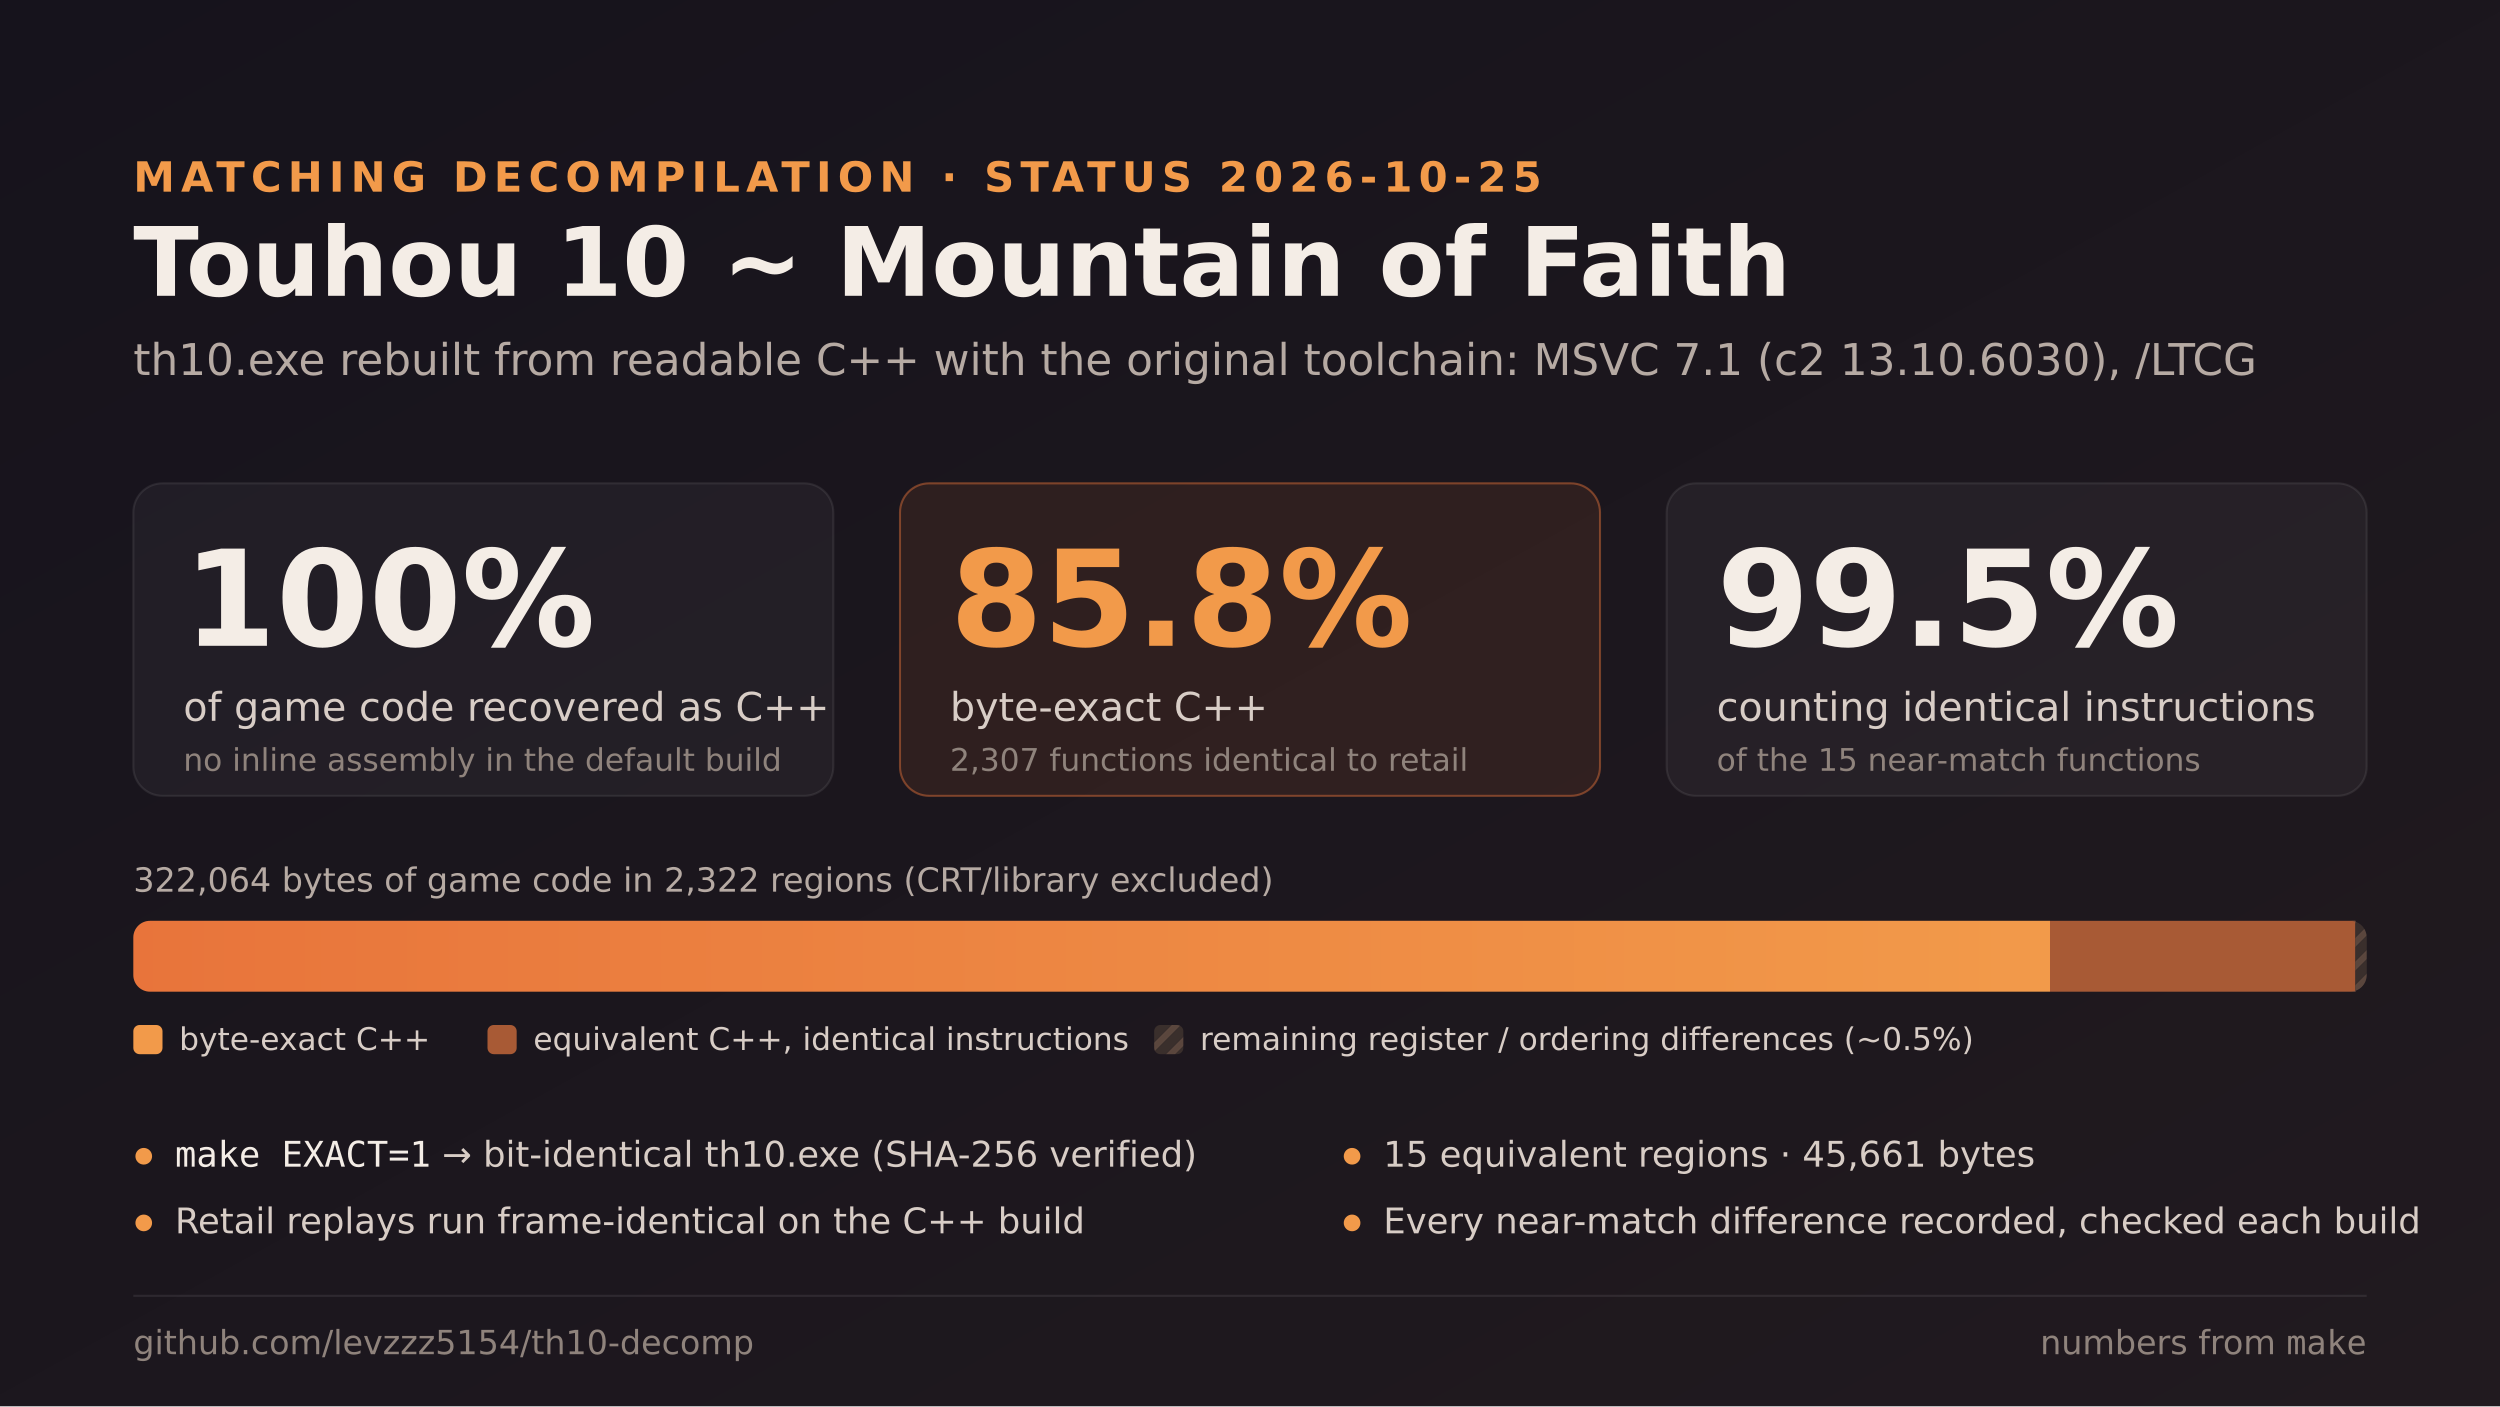
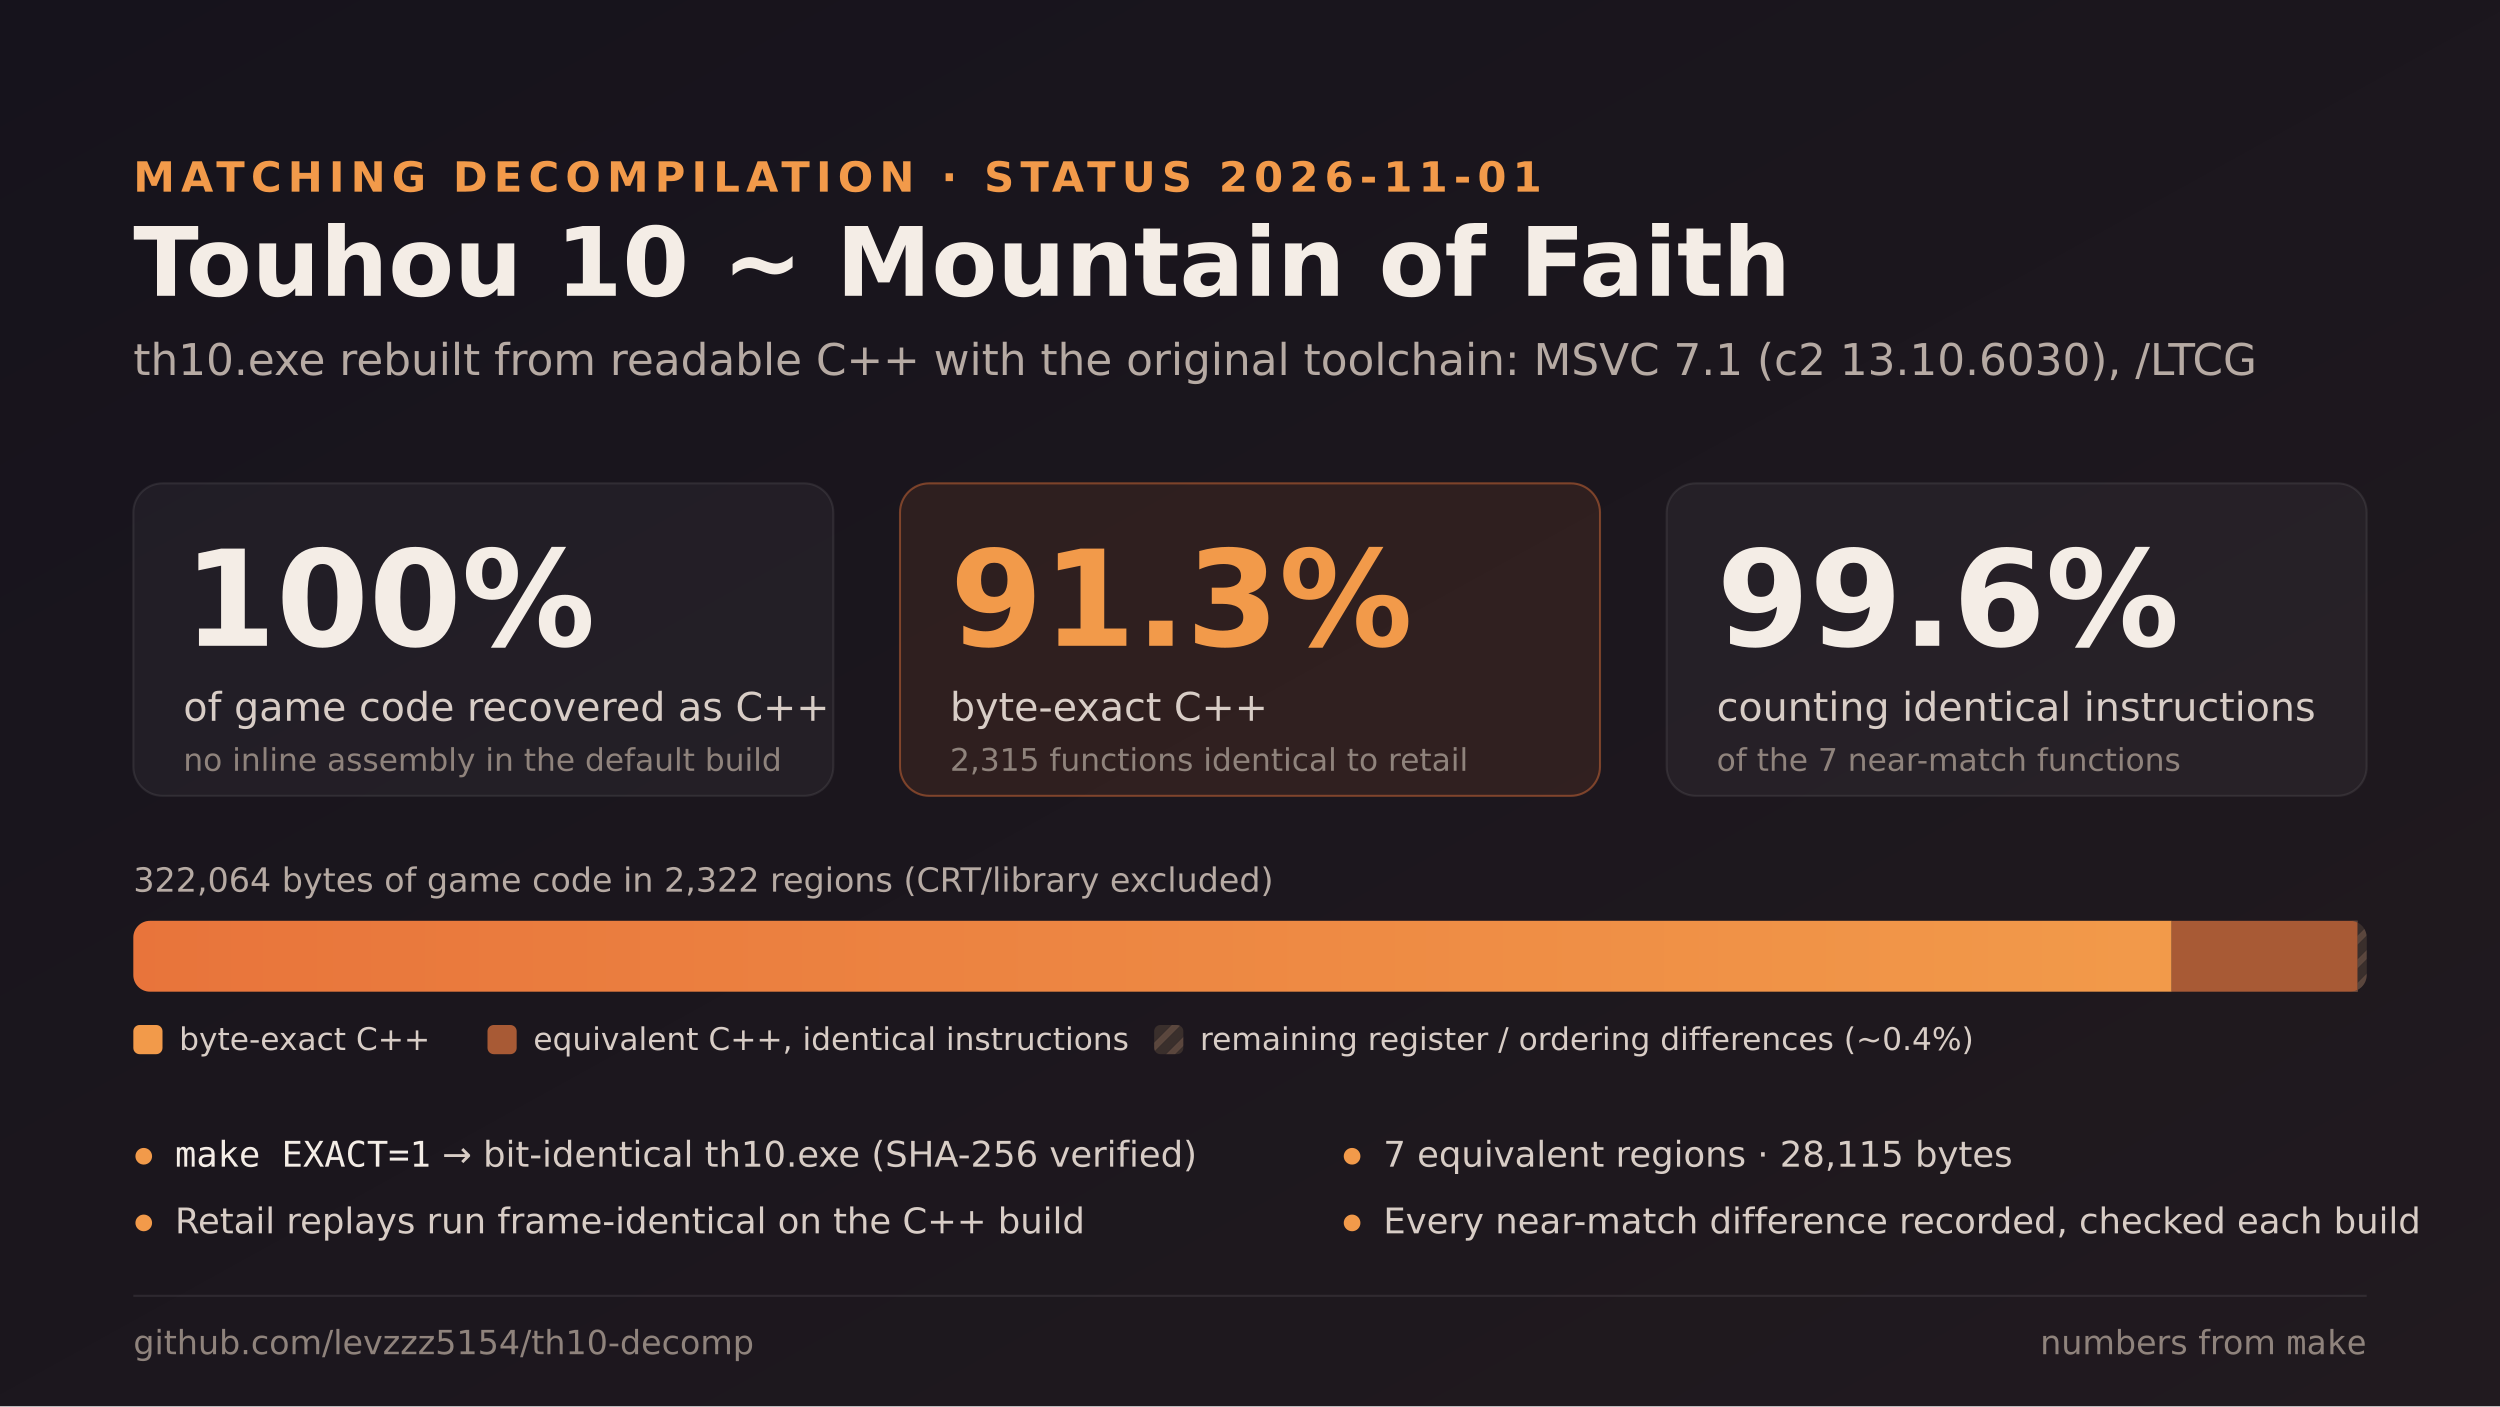
<svg xmlns="http://www.w3.org/2000/svg" width="1200" height="675" viewBox="0 0 1200 675">
  <defs>
    <linearGradient id="bg" x1="0" y1="0" x2="1" y2="1">
      <stop offset="0" stop-color="#16131c" />
      <stop offset="1" stop-color="#211a1f" />
    </linearGradient>
    <linearGradient id="exact" x1="0" y1="0" x2="1" y2="0">
      <stop offset="0" stop-color="#e8743b" />
      <stop offset="1" stop-color="#f29a4a" />
    </linearGradient>
    <pattern id="hatch" width="8" height="8" patternUnits="userSpaceOnUse" patternTransform="rotate(45)">
      <rect width="8" height="8" fill="#3a2f2c" />
      <rect width="3" height="8" fill="#5a463d" />
    </pattern>
  </defs>
  <rect width="1200" height="675" fill="url(#bg)" />
  <g font-family="Fira Sans, DejaVu Sans, sans-serif">
-     <text x="64" y="92" font-size="20" fill="#f29a4a" letter-spacing="3" font-weight="600">MATCHING DECOMPILATION · STATUS 2026-10-25</text>
+     <text x="64" y="92" font-size="20" fill="#f29a4a" letter-spacing="3" font-weight="600">MATCHING DECOMPILATION · STATUS 2026-11-01</text>
    <text x="64" y="142" font-size="46" fill="#f4ede6" font-weight="700">Touhou 10 ~ Mountain of Faith</text>
    <text x="64" y="180" font-size="21" fill="#b6aaa3">th10.exe rebuilt from readable C++ with the original toolchain: MSVC 7.1 (c2 13.10.6030), /LTCG</text>
    <g transform="translate(64 232)">
      <rect width="336" height="150" rx="14" fill="#ffffff" fill-opacity="0.04" stroke="#ffffff" stroke-opacity="0.08" />
      <text x="24" y="78" font-size="64" font-weight="700" fill="#f4ede6">100%</text>
      <text x="24" y="114" font-size="19" fill="#d8cdc6">of game code recovered as C++</text>
      <text x="24" y="138" font-size="15" fill="#8f837c">no inline assembly in the default build</text>
    </g>
    <g transform="translate(432 232)">
      <rect width="336" height="150" rx="14" fill="#e8743b" fill-opacity="0.10" stroke="#e8743b" stroke-opacity="0.45" />
-       <text x="24" y="78" font-size="64" font-weight="700" fill="#f29a4a">85.8%</text>
+       <text x="24" y="78" font-size="64" font-weight="700" fill="#f29a4a">91.3%</text>
      <text x="24" y="114" font-size="19" fill="#d8cdc6">byte-exact C++</text>
-       <text x="24" y="138" font-size="15" fill="#8f837c">2,307 functions identical to retail</text>
+       <text x="24" y="138" font-size="15" fill="#8f837c">2,315 functions identical to retail</text>
    </g>
    <g transform="translate(800 232)">
      <rect width="336" height="150" rx="14" fill="#ffffff" fill-opacity="0.04" stroke="#ffffff" stroke-opacity="0.08" />
-       <text x="24" y="78" font-size="64" font-weight="700" fill="#f4ede6">99.5%</text>
+       <text x="24" y="78" font-size="64" font-weight="700" fill="#f4ede6">99.6%</text>
      <text x="24" y="114" font-size="19" fill="#d8cdc6">counting identical instructions</text>
-       <text x="24" y="138" font-size="15" fill="#8f837c">of the 15 near-match functions</text>
+       <text x="24" y="138" font-size="15" fill="#8f837c">of the 7 near-match functions</text>
    </g>
    <text x="64" y="428" font-size="16" fill="#b6aaa3">322,064 bytes of game code in 2,322 regions (CRT/library excluded)</text>
    <g transform="translate(64 442)">
      <rect width="1072" height="34" rx="8" fill="#2c2427" />
-       <path d="M8,0 H920.0 V34 H8 A8,8 0 0 1 0,26 V8 A8,8 0 0 1 8,0 Z" fill="url(#exact)" />
-       <rect x="920.0" width="146.6" height="34" fill="#a85a35" />
-       <path d="M1066.6,0 H1064 A8,8 0 0 1 1072,8 V26 A8,8 0 0 1 1064,34 H1066.6 Z" fill="url(#hatch)" />
+       <path d="M8,0 H978.4 V34 H8 A8,8 0 0 1 0,26 V8 A8,8 0 0 1 8,0 Z" fill="url(#exact)" />
+       <rect x="978.4" width="89.3" height="34" fill="#a85a35" />
+       <path d="M1067.7,0 H1064 A8,8 0 0 1 1072,8 V26 A8,8 0 0 1 1064,34 H1067.7 Z" fill="url(#hatch)" />
    </g>
    <g font-size="15" fill="#d8cdc6" transform="translate(64 504)">
      <rect y="-12" width="14" height="14" rx="3" fill="#f29a4a" />
      <text x="22" y="0">byte-exact C++</text>
      <rect x="170" y="-12" width="14" height="14" rx="3" fill="#a85a35" />
      <text x="192" y="0">equivalent C++, identical instructions</text>
      <rect x="490" y="-12" width="14" height="14" rx="3" fill="url(#hatch)" />
-       <text x="512" y="0">remaining register / ordering differences (~0.5%)</text>
+       <text x="512" y="0">remaining register / ordering differences (~0.4%)</text>
    </g>
    <g font-size="17" fill="#d8cdc6" transform="translate(64 560)">
      <circle cx="5" cy="-5" r="4" fill="#f29a4a" />
      <text x="20" y="0">
        <tspan font-family="DejaVu Sans Mono, monospace" fill="#f4ede6">make EXACT=1</tspan> → bit-identical th10.exe (SHA-256 verified)</text>
      <circle cx="5" cy="27" r="4" fill="#f29a4a" />
      <text x="20" y="32">Retail replays run frame-identical on the C++ build</text>
      <circle cx="585" cy="-5" r="4" fill="#f29a4a" />
-       <text x="600" y="0">15 equivalent regions · 45,661 bytes</text>
+       <text x="600" y="0">7 equivalent regions · 28,115 bytes</text>
      <circle cx="585" cy="27" r="4" fill="#f29a4a" />
      <text x="600" y="32">Every near-match difference recorded, checked each build</text>
    </g>
    <line x1="64" y1="622" x2="1136" y2="622" stroke="#ffffff" stroke-opacity="0.08" />
    <text x="64" y="650" font-size="16" fill="#8f837c">github.com/levzzz5154/th10-decomp</text>
    <text x="1136" y="650" font-size="16" fill="#8f837c" text-anchor="end">numbers from <tspan font-family="DejaVu Sans Mono, monospace">make</tspan>
    </text>
  </g>
</svg>
